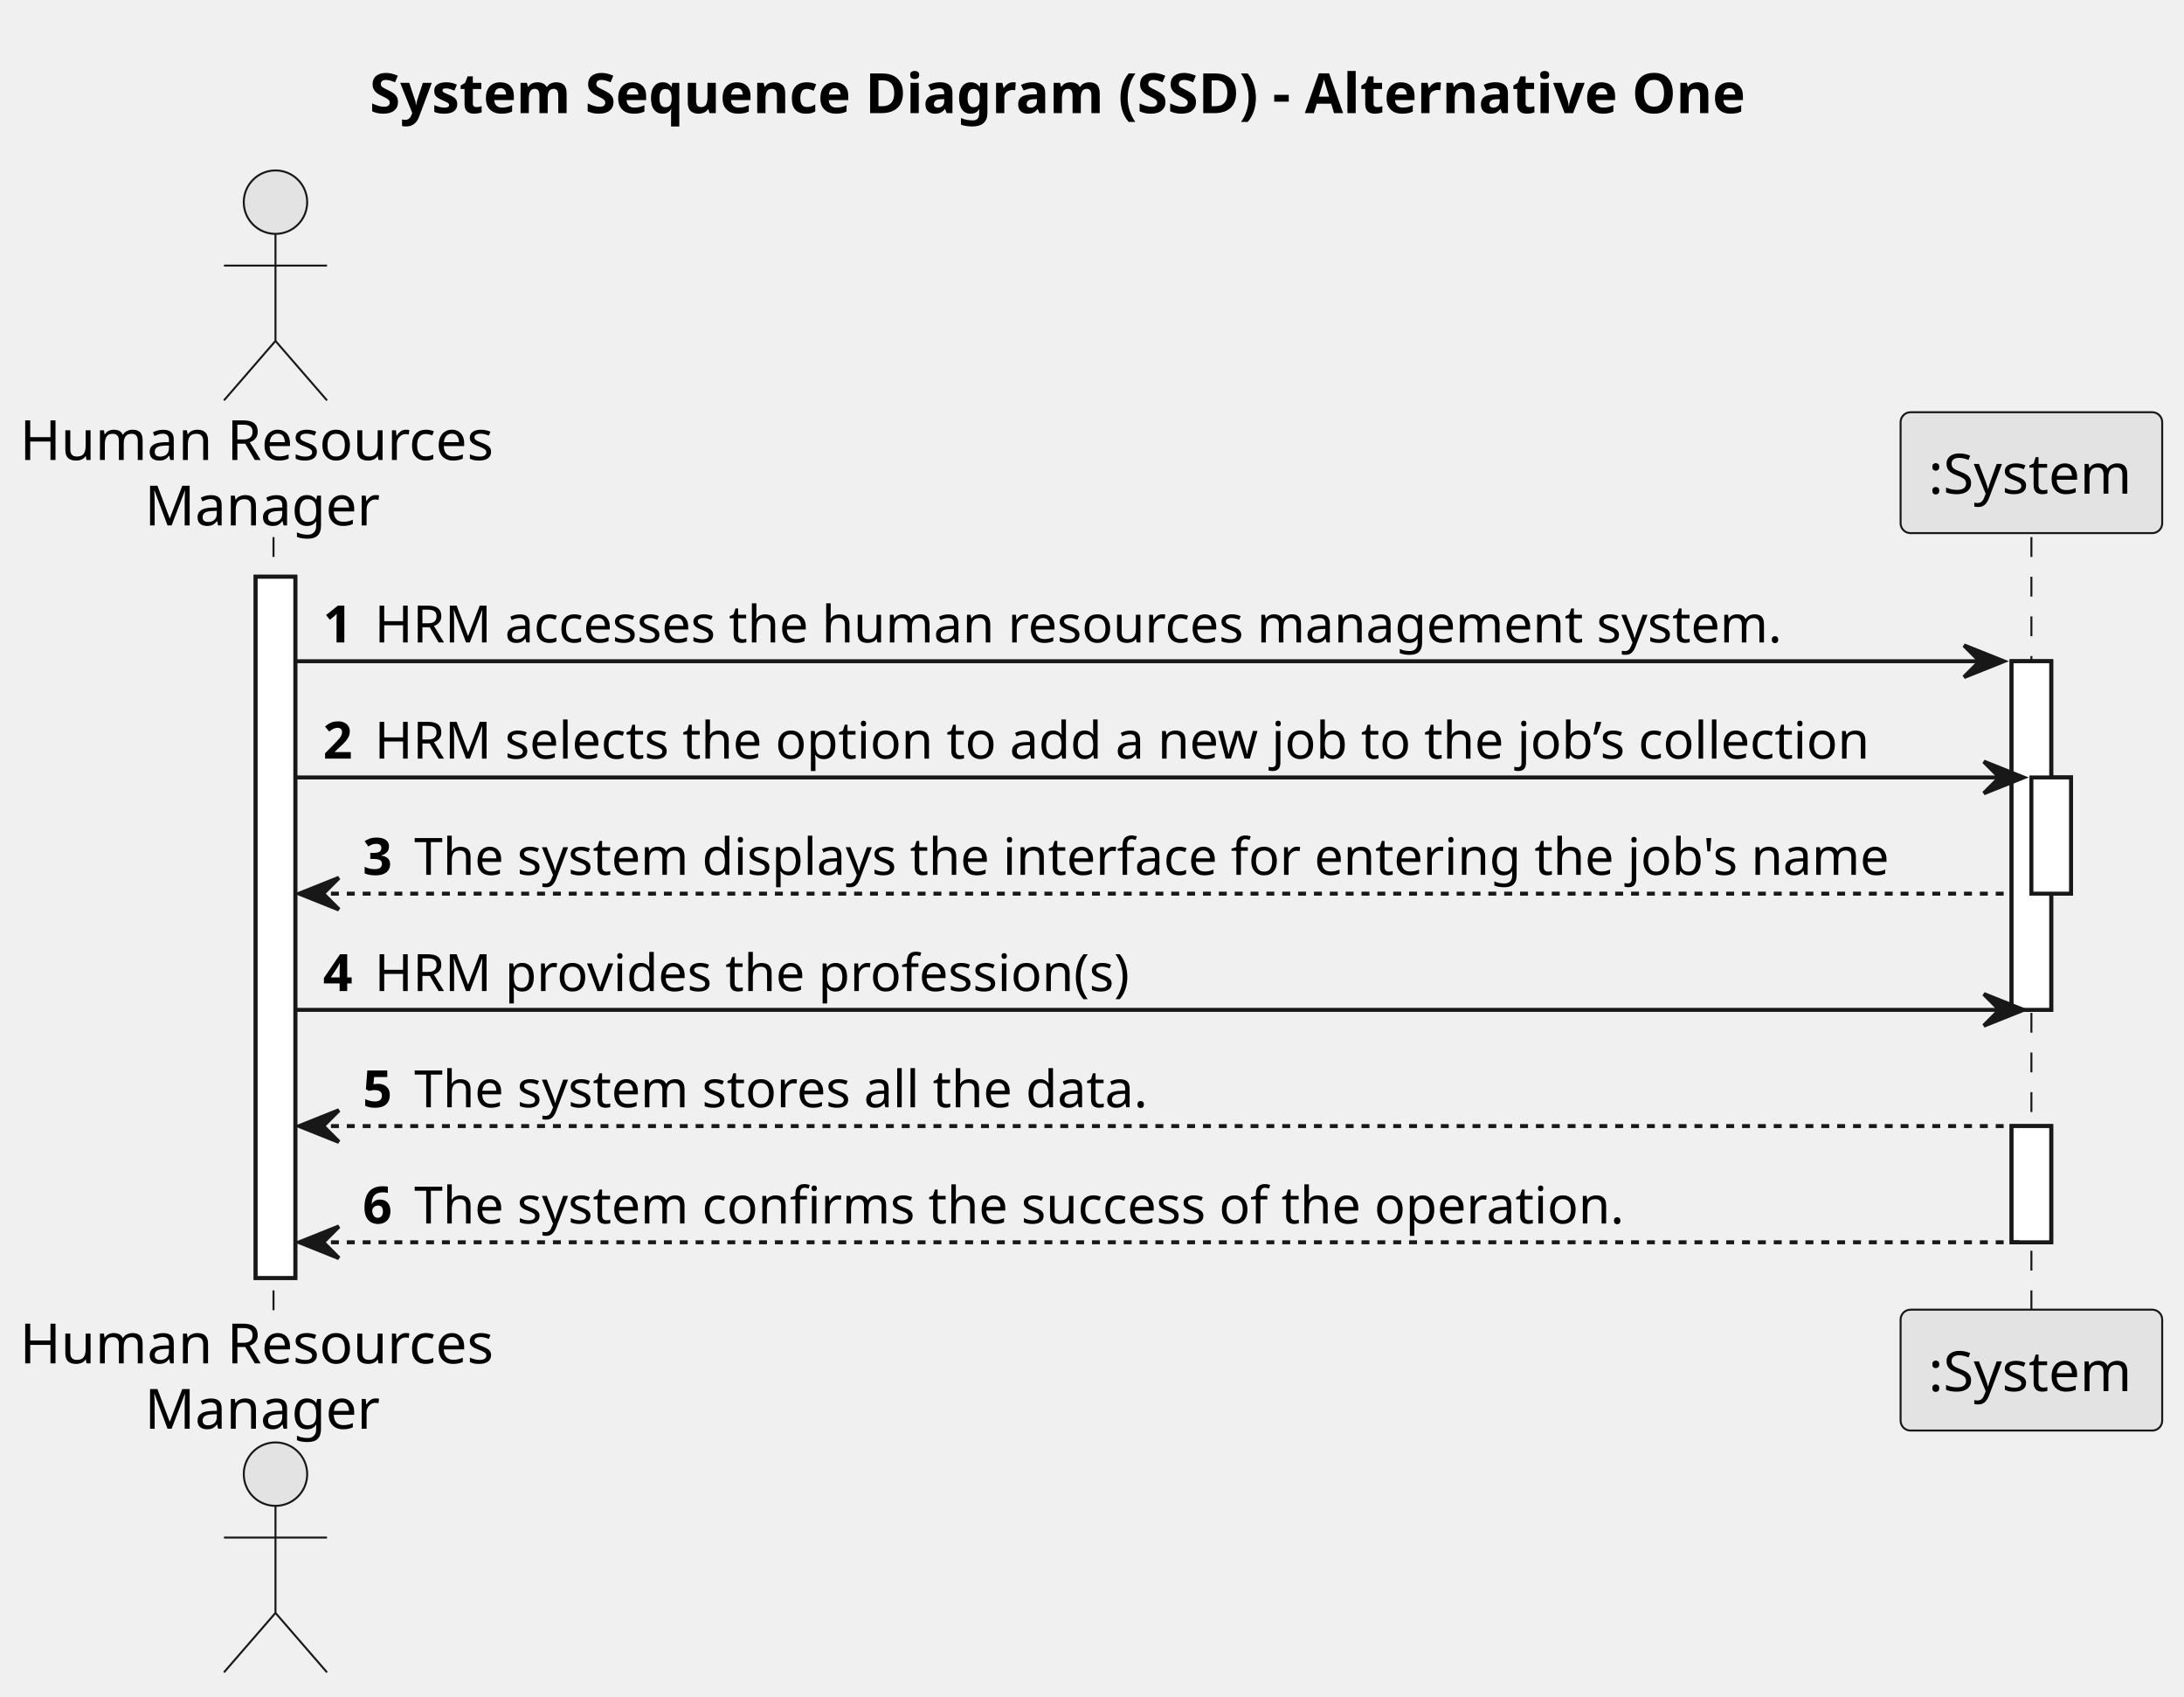
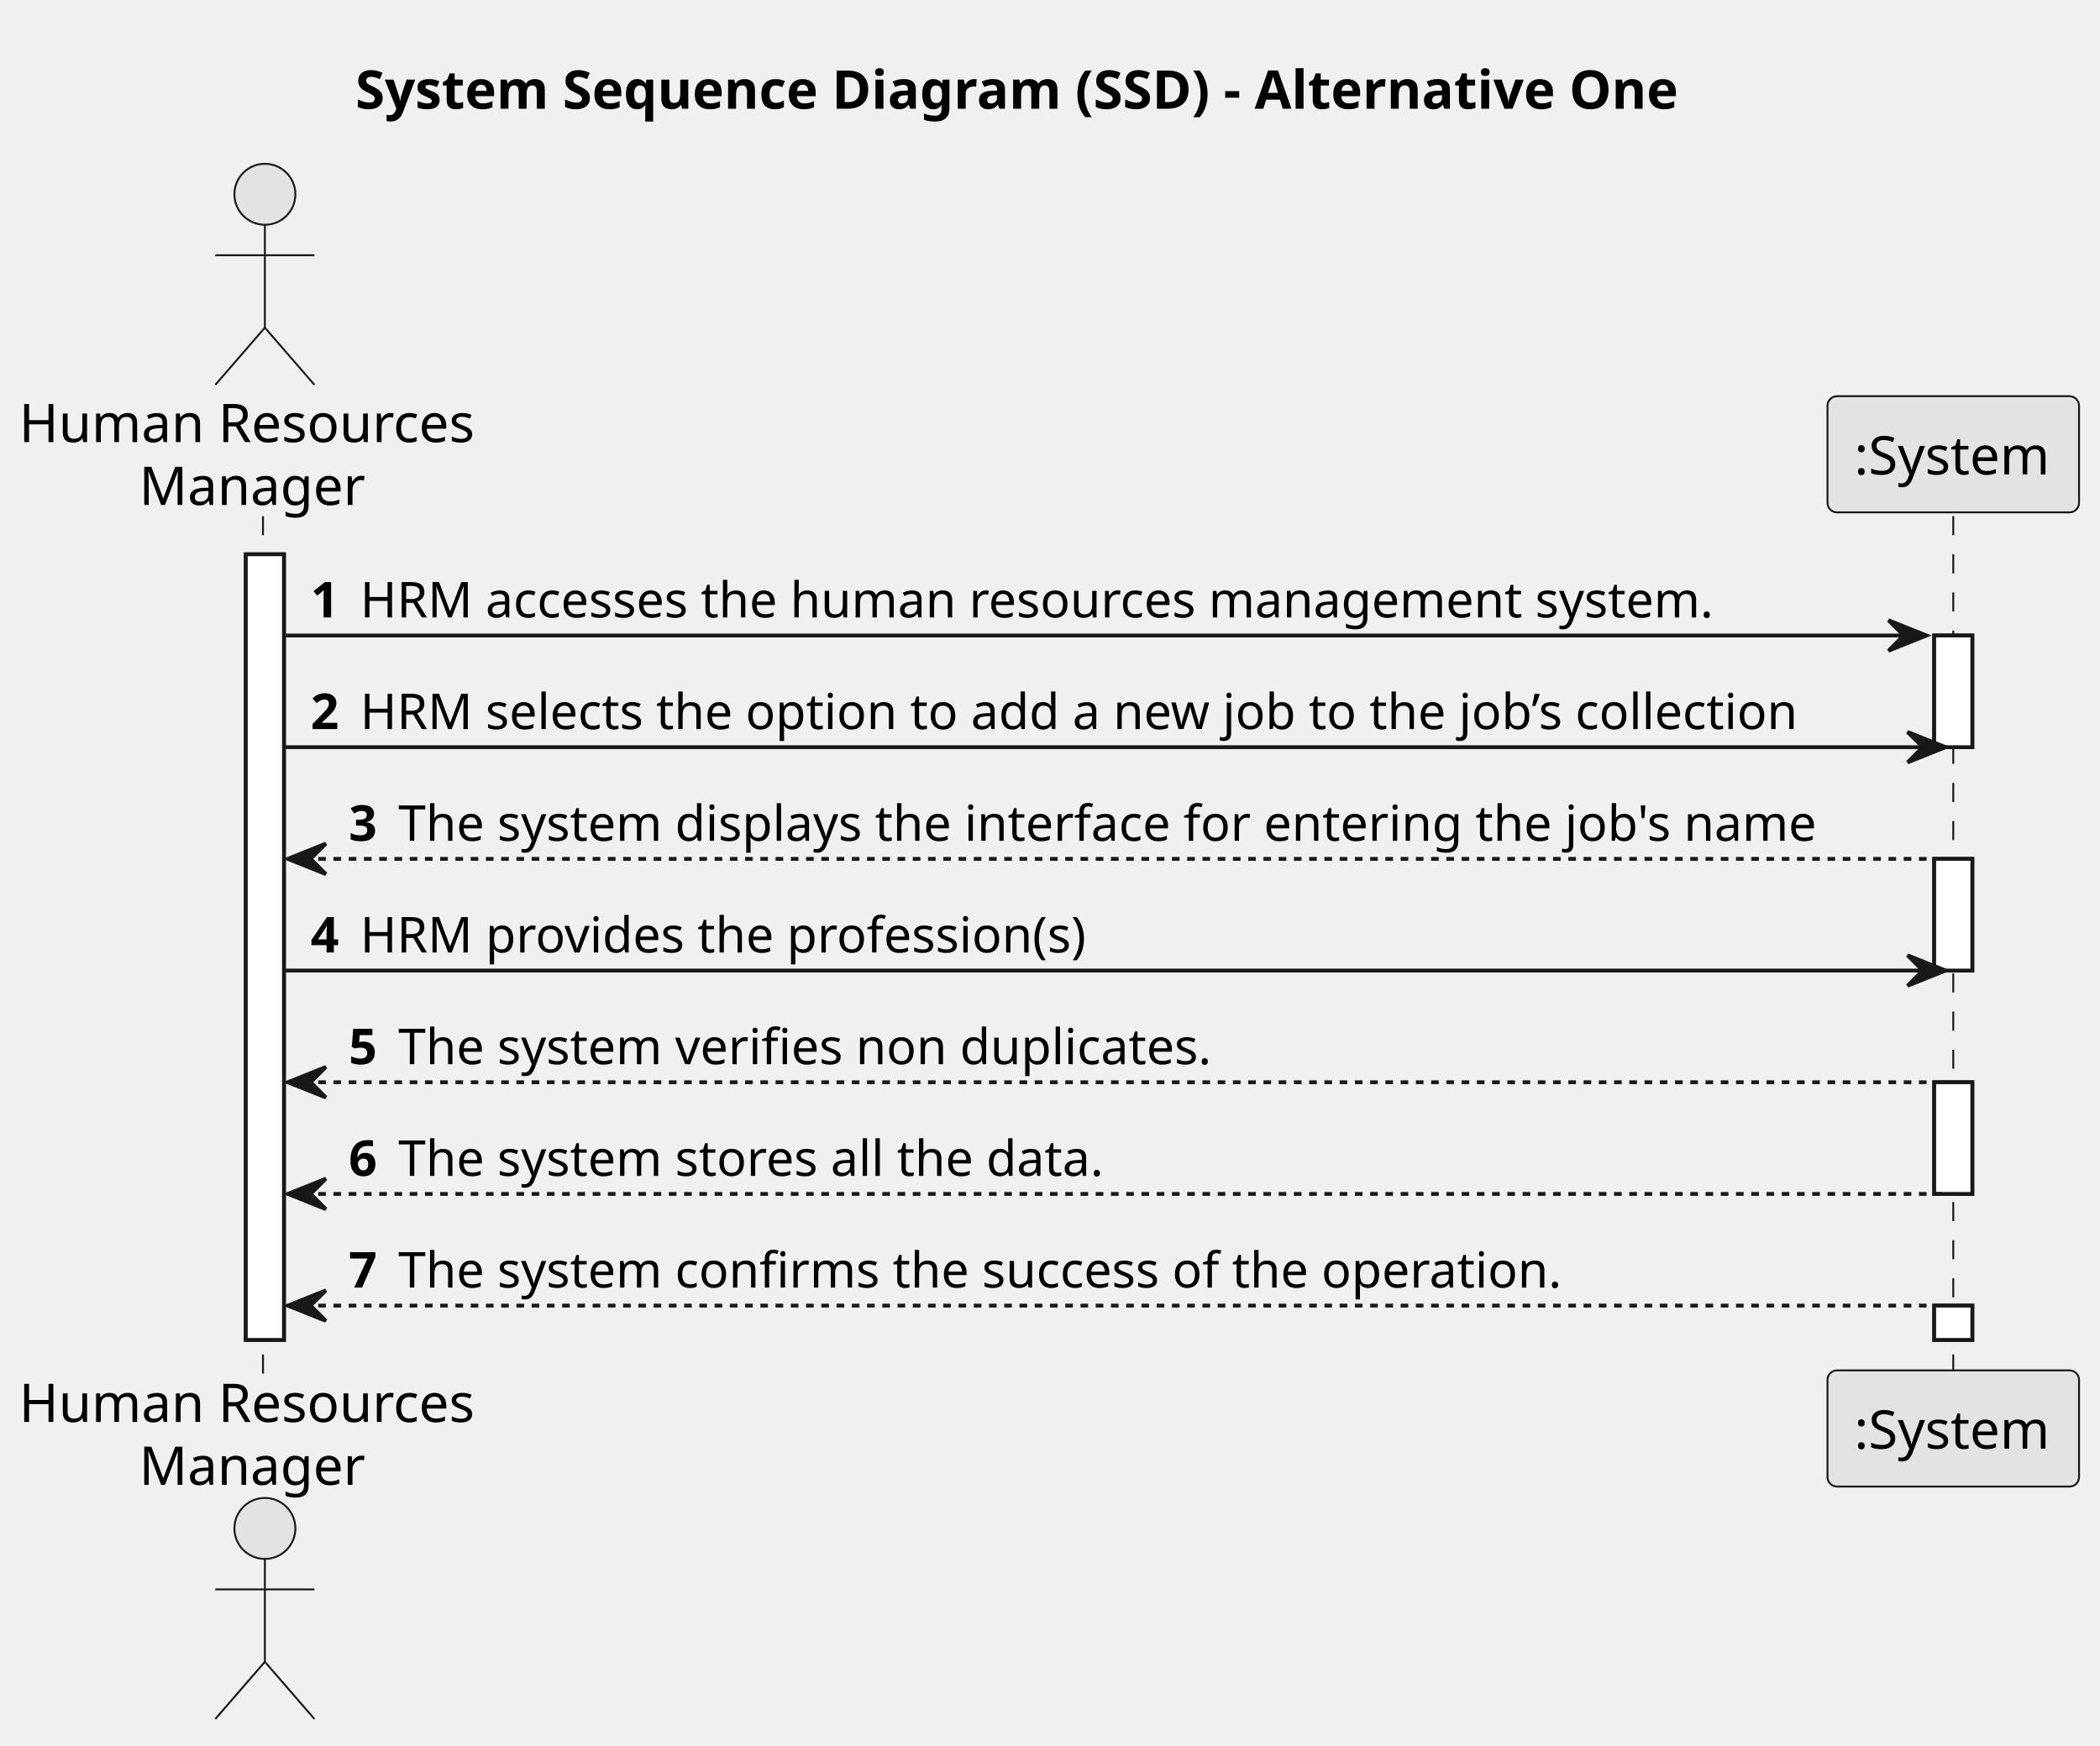
- <svg xmlns="http://www.w3.org/2000/svg" contentStyleType="text/css" height="428px" preserveAspectRatio="none" style="width:551px;height:428px;background:#FFFFFF;" version="1.1" viewBox="0 0 551 428" width="551px" zoomAndPan="magnify">
+ <svg xmlns="http://www.w3.org/2000/svg" contentStyleType="text/css" height="458px" preserveAspectRatio="none" style="width:551px;height:458px;background:#FFFFFF;" version="1.1" viewBox="0 0 551 458" width="551px" zoomAndPan="magnify">
  <defs />
  <g>
    <text fill="#000000" font-family="sans-serif" font-size="14" font-weight="bold" lengthAdjust="spacing" textLength="363" x="93.25" y="28.535">System Sequence Diagram (SSD) - Alternative One</text>
-     <rect fill="#FFFFFF" height="176.863" style="stroke:#181818;stroke-width:1.0;" width="10" x="64.5" y="145.465" />
-     <rect fill="#FFFFFF" height="87.932" style="stroke:#181818;stroke-width:1.0;" width="10" x="507.5" y="166.775" />
-     <rect fill="#FFFFFF" height="29.311" style="stroke:#181818;stroke-width:1.0;" width="10" x="512.5" y="196.086" />
+     <rect fill="#FFFFFF" height="206.174" style="stroke:#181818;stroke-width:1.0;" width="10" x="64.5" y="145.465" />
+     <rect fill="#FFFFFF" height="29.311" style="stroke:#181818;stroke-width:1.0;" width="10" x="507.5" y="166.775" />
+     <rect fill="#FFFFFF" height="29.311" style="stroke:#181818;stroke-width:1.0;" width="10" x="507.5" y="225.397" />
    <rect fill="#FFFFFF" height="29.311" style="stroke:#181818;stroke-width:1.0;" width="10" x="507.5" y="284.018" />
-     <line style="stroke:#181818;stroke-width:0.5;stroke-dasharray:5.0,5.0;" x1="69" x2="69" y1="135.465" y2="331.328" />
-     <line style="stroke:#181818;stroke-width:0.5;stroke-dasharray:5.0,5.0;" x1="512.5" x2="512.5" y1="135.465" y2="331.328" />
+     <rect fill="#FFFFFF" height="9" style="stroke:#181818;stroke-width:1.0;" width="10" x="507.5" y="342.639" />
+     <line style="stroke:#181818;stroke-width:0.5;stroke-dasharray:5.0,5.0;" x1="69" x2="69" y1="135.465" y2="360.639" />
+     <line style="stroke:#181818;stroke-width:0.5;stroke-dasharray:5.0,5.0;" x1="512.5" x2="512.5" y1="135.465" y2="360.639" />
    <text fill="#000000" font-family="sans-serif" font-size="14" lengthAdjust="spacing" textLength="123" x="5" y="116.023">Human Resources</text>
    <text fill="#000000" font-family="sans-serif" font-size="14" lengthAdjust="spacing" textLength="60" x="36.5" y="132.512">Manager</text>
    <ellipse cx="69.5" cy="50.988" fill="#E3E3E3" rx="8" ry="8" style="stroke:#181818;stroke-width:0.5;" />
    <path d="M69.5,58.988 L69.5,85.988 M56.5,66.988 L82.5,66.988 M69.5,85.988 L56.5,100.988 M69.5,85.988 L82.5,100.988 " fill="none" style="stroke:#181818;stroke-width:0.5;" />
-     <text fill="#000000" font-family="sans-serif" font-size="14" lengthAdjust="spacing" textLength="123" x="5" y="343.863">Human Resources</text>
-     <text fill="#000000" font-family="sans-serif" font-size="14" lengthAdjust="spacing" textLength="60" x="36.5" y="360.352">Manager</text>
-     <ellipse cx="69.5" cy="371.805" fill="#E3E3E3" rx="8" ry="8" style="stroke:#181818;stroke-width:0.5;" />
-     <path d="M69.5,379.805 L69.5,406.805 M56.5,387.805 L82.5,387.805 M69.5,406.805 L56.5,421.805 M69.5,406.805 L82.5,421.805 " fill="none" style="stroke:#181818;stroke-width:0.5;" />
+     <text fill="#000000" font-family="sans-serif" font-size="14" lengthAdjust="spacing" textLength="123" x="5" y="373.174">Human Resources</text>
+     <text fill="#000000" font-family="sans-serif" font-size="14" lengthAdjust="spacing" textLength="60" x="36.5" y="389.662">Manager</text>
+     <ellipse cx="69.5" cy="401.115" fill="#E3E3E3" rx="8" ry="8" style="stroke:#181818;stroke-width:0.5;" />
+     <path d="M69.5,409.115 L69.5,436.115 M56.5,417.115 L82.5,417.115 M69.5,436.115 L56.5,451.115 M69.5,436.115 L82.5,451.115 " fill="none" style="stroke:#181818;stroke-width:0.5;" />
    <rect fill="#E3E3E3" height="30.488" rx="2.5" ry="2.5" style="stroke:#181818;stroke-width:0.5;" width="66" x="479.5" y="103.977" />
    <text fill="#000000" font-family="sans-serif" font-size="14" lengthAdjust="spacing" textLength="52" x="486.5" y="124.512">:System</text>
-     <rect fill="#E3E3E3" height="30.488" rx="2.5" ry="2.5" style="stroke:#181818;stroke-width:0.5;" width="66" x="479.5" y="330.328" />
-     <text fill="#000000" font-family="sans-serif" font-size="14" lengthAdjust="spacing" textLength="52" x="486.5" y="350.863">:System</text>
-     <rect fill="#FFFFFF" height="176.863" style="stroke:#181818;stroke-width:1.0;" width="10" x="64.5" y="145.465" />
-     <rect fill="#FFFFFF" height="87.932" style="stroke:#181818;stroke-width:1.0;" width="10" x="507.5" y="166.775" />
-     <rect fill="#FFFFFF" height="29.311" style="stroke:#181818;stroke-width:1.0;" width="10" x="512.5" y="196.086" />
+     <rect fill="#E3E3E3" height="30.488" rx="2.5" ry="2.5" style="stroke:#181818;stroke-width:0.5;" width="66" x="479.5" y="359.639" />
+     <text fill="#000000" font-family="sans-serif" font-size="14" lengthAdjust="spacing" textLength="52" x="486.5" y="380.174">:System</text>
+     <rect fill="#FFFFFF" height="206.174" style="stroke:#181818;stroke-width:1.0;" width="10" x="64.5" y="145.465" />
+     <rect fill="#FFFFFF" height="29.311" style="stroke:#181818;stroke-width:1.0;" width="10" x="507.5" y="166.775" />
+     <rect fill="#FFFFFF" height="29.311" style="stroke:#181818;stroke-width:1.0;" width="10" x="507.5" y="225.397" />
    <rect fill="#FFFFFF" height="29.311" style="stroke:#181818;stroke-width:1.0;" width="10" x="507.5" y="284.018" />
+     <rect fill="#FFFFFF" height="9" style="stroke:#181818;stroke-width:1.0;" width="10" x="507.5" y="342.639" />
    <polygon fill="#181818" points="495.5,162.775,505.5,166.775,495.5,170.775,499.5,166.775" style="stroke:#181818;stroke-width:1.0;" />
    <line style="stroke:#181818;stroke-width:1.0;" x1="74.5" x2="501.5" y1="166.775" y2="166.775" />
    <text fill="#000000" font-family="sans-serif" font-size="13" font-weight="bold" lengthAdjust="spacing" textLength="9" x="81.5" y="162.033">1</text>
    <text fill="#000000" font-family="sans-serif" font-size="13" lengthAdjust="spacing" textLength="363" x="94.5" y="162.033">HRM accesses the human resources management system.</text>
    <polygon fill="#181818" points="500.5,192.086,510.5,196.086,500.5,200.086,504.5,196.086" style="stroke:#181818;stroke-width:1.0;" />
    <line style="stroke:#181818;stroke-width:1.0;" x1="74.5" x2="506.5" y1="196.086" y2="196.086" />
    <text fill="#000000" font-family="sans-serif" font-size="13" font-weight="bold" lengthAdjust="spacing" textLength="9" x="81.5" y="191.344">2</text>
    <text fill="#000000" font-family="sans-serif" font-size="13" lengthAdjust="spacing" textLength="396" x="94.5" y="191.344">HRM selects the option to add a new job to the job’s collection</text>
    <polygon fill="#181818" points="85.5,221.397,75.5,225.397,85.5,229.397,81.5,225.397" style="stroke:#181818;stroke-width:1.0;" />
    <line style="stroke:#181818;stroke-width:1.0;stroke-dasharray:2.0,2.0;" x1="79.5" x2="506.5" y1="225.397" y2="225.397" />
    <text fill="#000000" font-family="sans-serif" font-size="13" font-weight="bold" lengthAdjust="spacing" textLength="9" x="91.5" y="220.654">3</text>
    <text fill="#000000" font-family="sans-serif" font-size="13" lengthAdjust="spacing" textLength="385" x="104.5" y="220.654">The system displays the interface for entering the job's name</text>
    <polygon fill="#181818" points="500.5,250.707,510.5,254.707,500.5,258.707,504.5,254.707" style="stroke:#181818;stroke-width:1.0;" />
    <line style="stroke:#181818;stroke-width:1.0;" x1="74.5" x2="506.5" y1="254.707" y2="254.707" />
    <text fill="#000000" font-family="sans-serif" font-size="13" font-weight="bold" lengthAdjust="spacing" textLength="9" x="81.5" y="249.965">4</text>
    <text fill="#000000" font-family="sans-serif" font-size="13" lengthAdjust="spacing" textLength="197" x="94.5" y="249.965">HRM provides the profession(s)</text>
    <polygon fill="#181818" points="85.5,280.018,75.5,284.018,85.5,288.018,81.5,284.018" style="stroke:#181818;stroke-width:1.0;" />
    <line style="stroke:#181818;stroke-width:1.0;stroke-dasharray:2.0,2.0;" x1="79.5" x2="506.5" y1="284.018" y2="284.018" />
    <text fill="#000000" font-family="sans-serif" font-size="13" font-weight="bold" lengthAdjust="spacing" textLength="9" x="91.5" y="279.275">5</text>
-     <text fill="#000000" font-family="sans-serif" font-size="13" lengthAdjust="spacing" textLength="193" x="104.5" y="279.275">The system stores all the data.</text>
+     <text fill="#000000" font-family="sans-serif" font-size="13" lengthAdjust="spacing" textLength="223" x="104.5" y="279.275">The system verifies non duplicates.</text>
    <polygon fill="#181818" points="85.5,309.328,75.5,313.328,85.5,317.328,81.5,313.328" style="stroke:#181818;stroke-width:1.0;" />
    <line style="stroke:#181818;stroke-width:1.0;stroke-dasharray:2.0,2.0;" x1="79.5" x2="511.5" y1="313.328" y2="313.328" />
    <text fill="#000000" font-family="sans-serif" font-size="13" font-weight="bold" lengthAdjust="spacing" textLength="9" x="91.5" y="308.586">6</text>
-     <text fill="#000000" font-family="sans-serif" font-size="13" lengthAdjust="spacing" textLength="319" x="104.5" y="308.586">The system confirms the success of the operation.</text>
+     <text fill="#000000" font-family="sans-serif" font-size="13" lengthAdjust="spacing" textLength="193" x="104.5" y="308.586">The system stores all the data.</text>
+     <polygon fill="#181818" points="85.5,338.639,75.5,342.639,85.5,346.639,81.5,342.639" style="stroke:#181818;stroke-width:1.0;" />
+     <line style="stroke:#181818;stroke-width:1.0;stroke-dasharray:2.0,2.0;" x1="79.5" x2="506.5" y1="342.639" y2="342.639" />
+     <text fill="#000000" font-family="sans-serif" font-size="13" font-weight="bold" lengthAdjust="spacing" textLength="9" x="91.5" y="337.897">7</text>
+     <text fill="#000000" font-family="sans-serif" font-size="13" lengthAdjust="spacing" textLength="319" x="104.5" y="337.897">The system confirms the success of the operation.</text>
  </g>
</svg>
